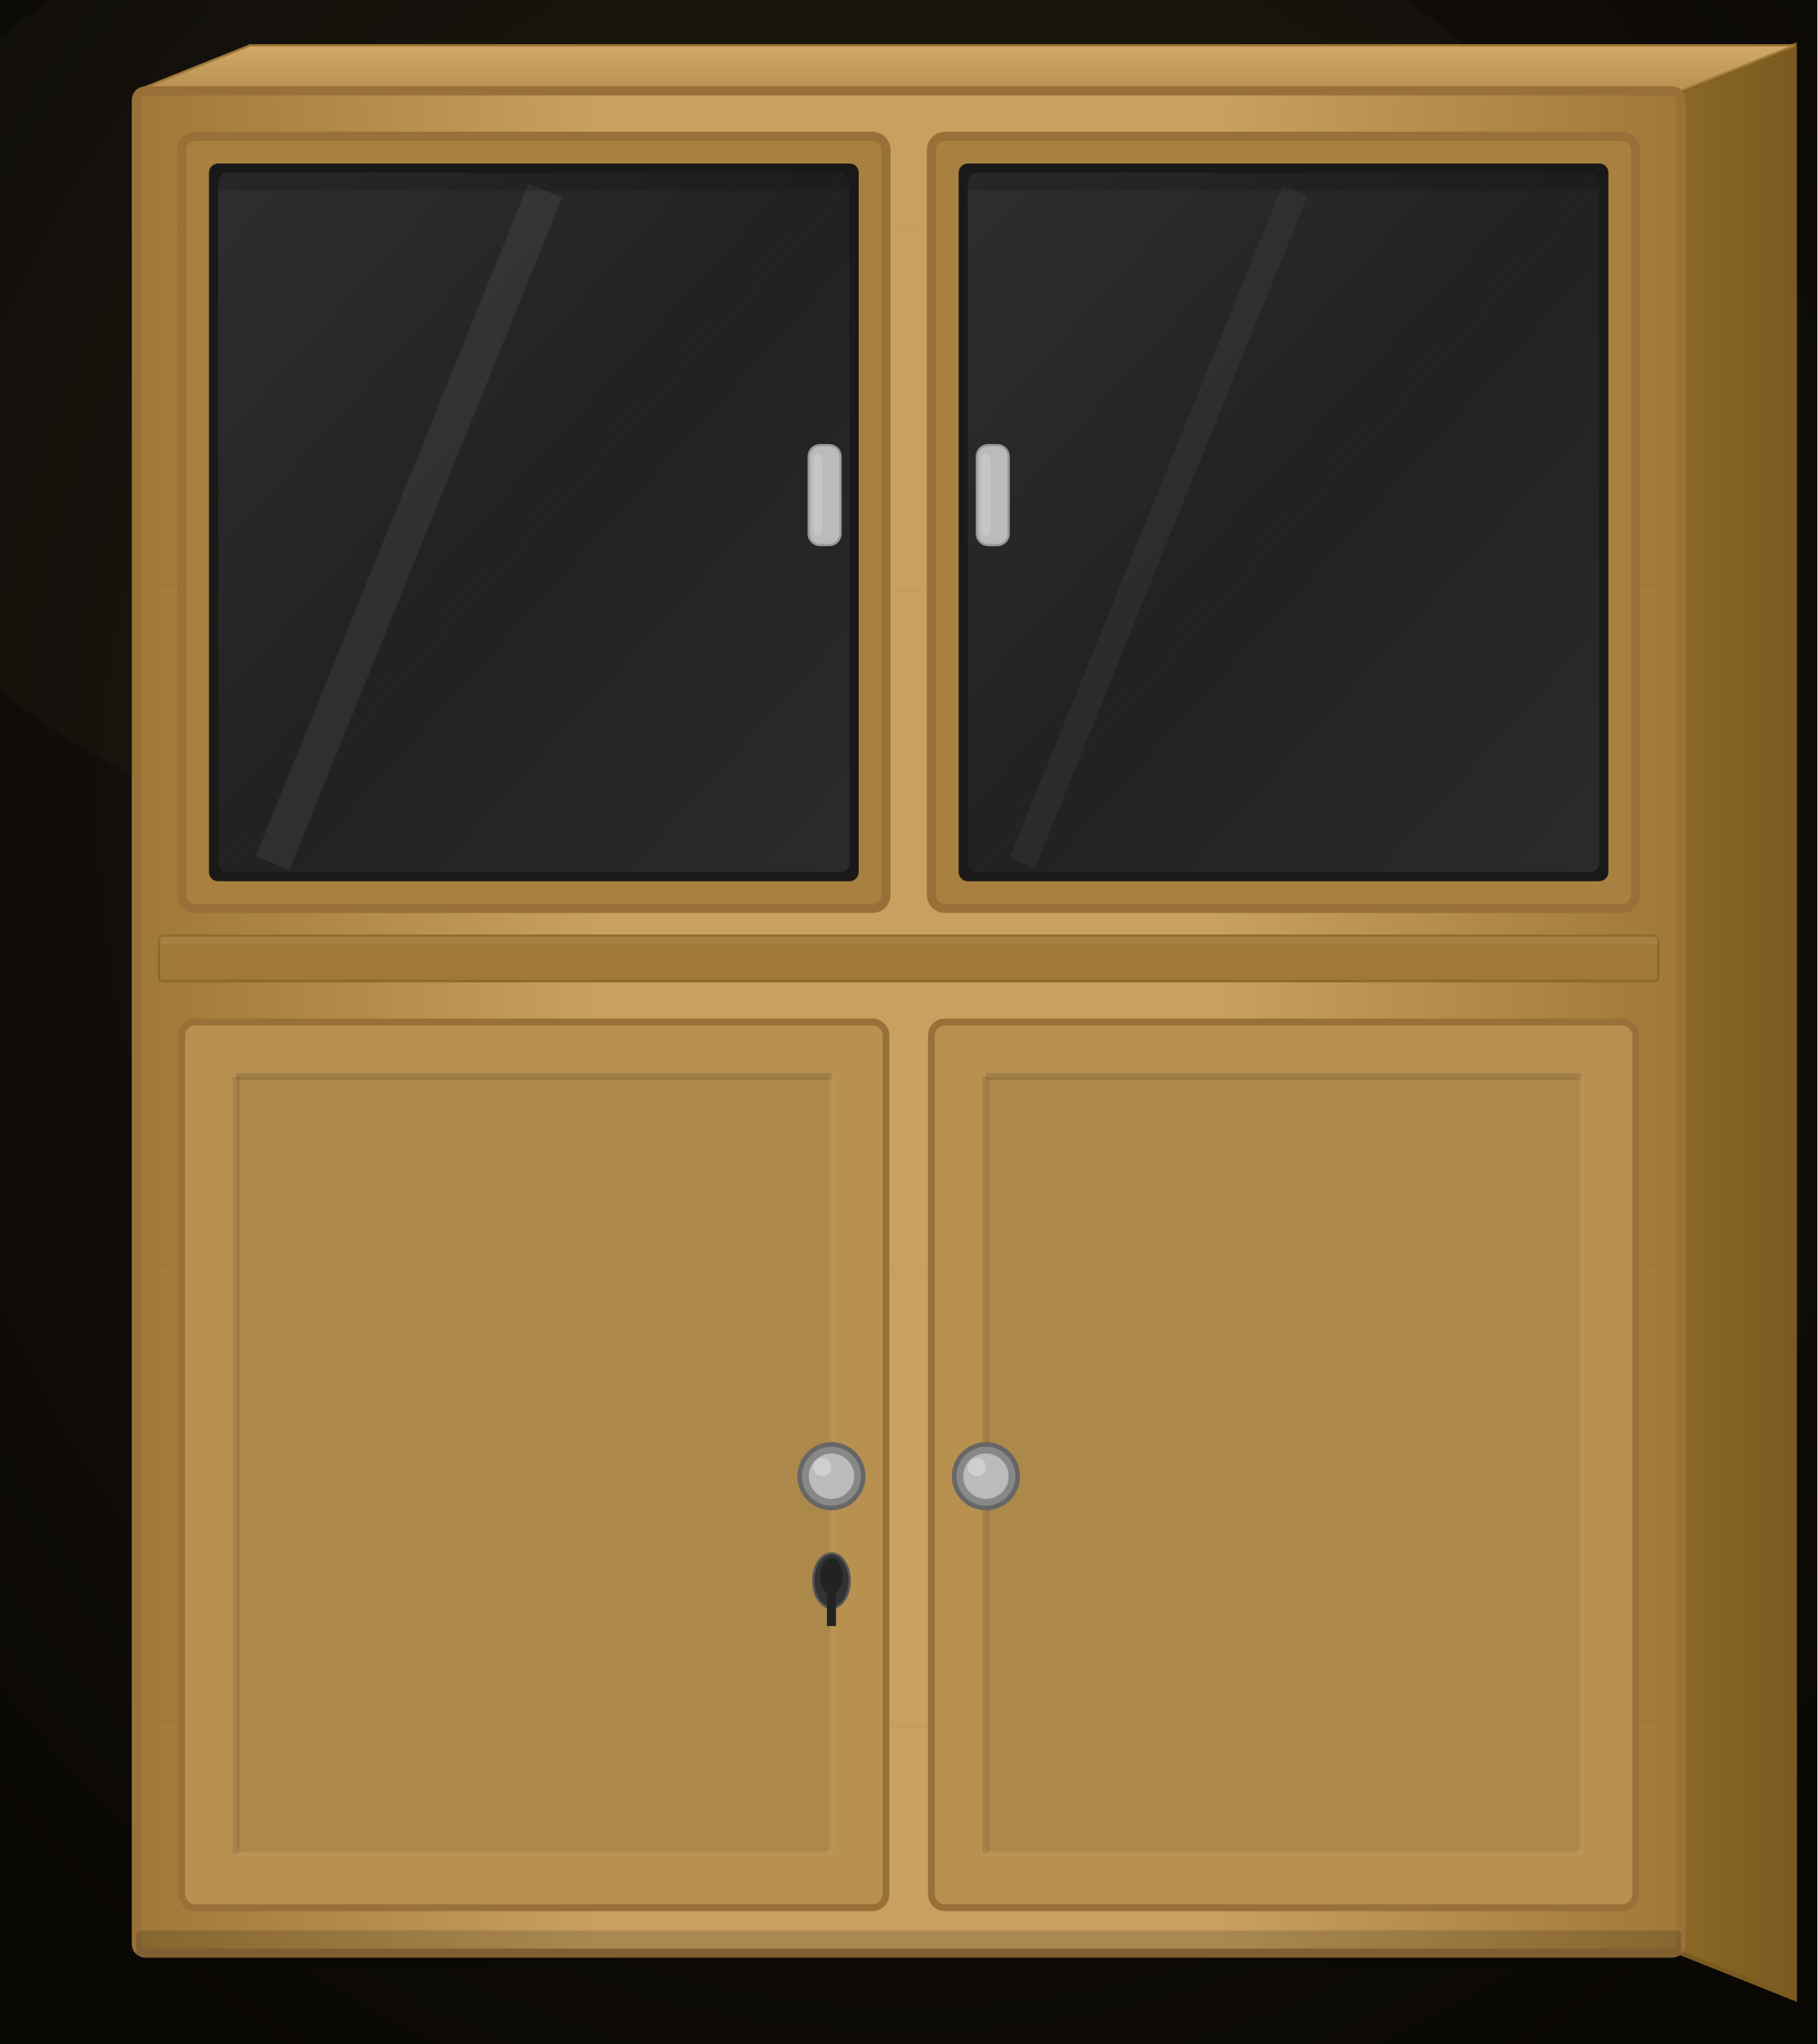
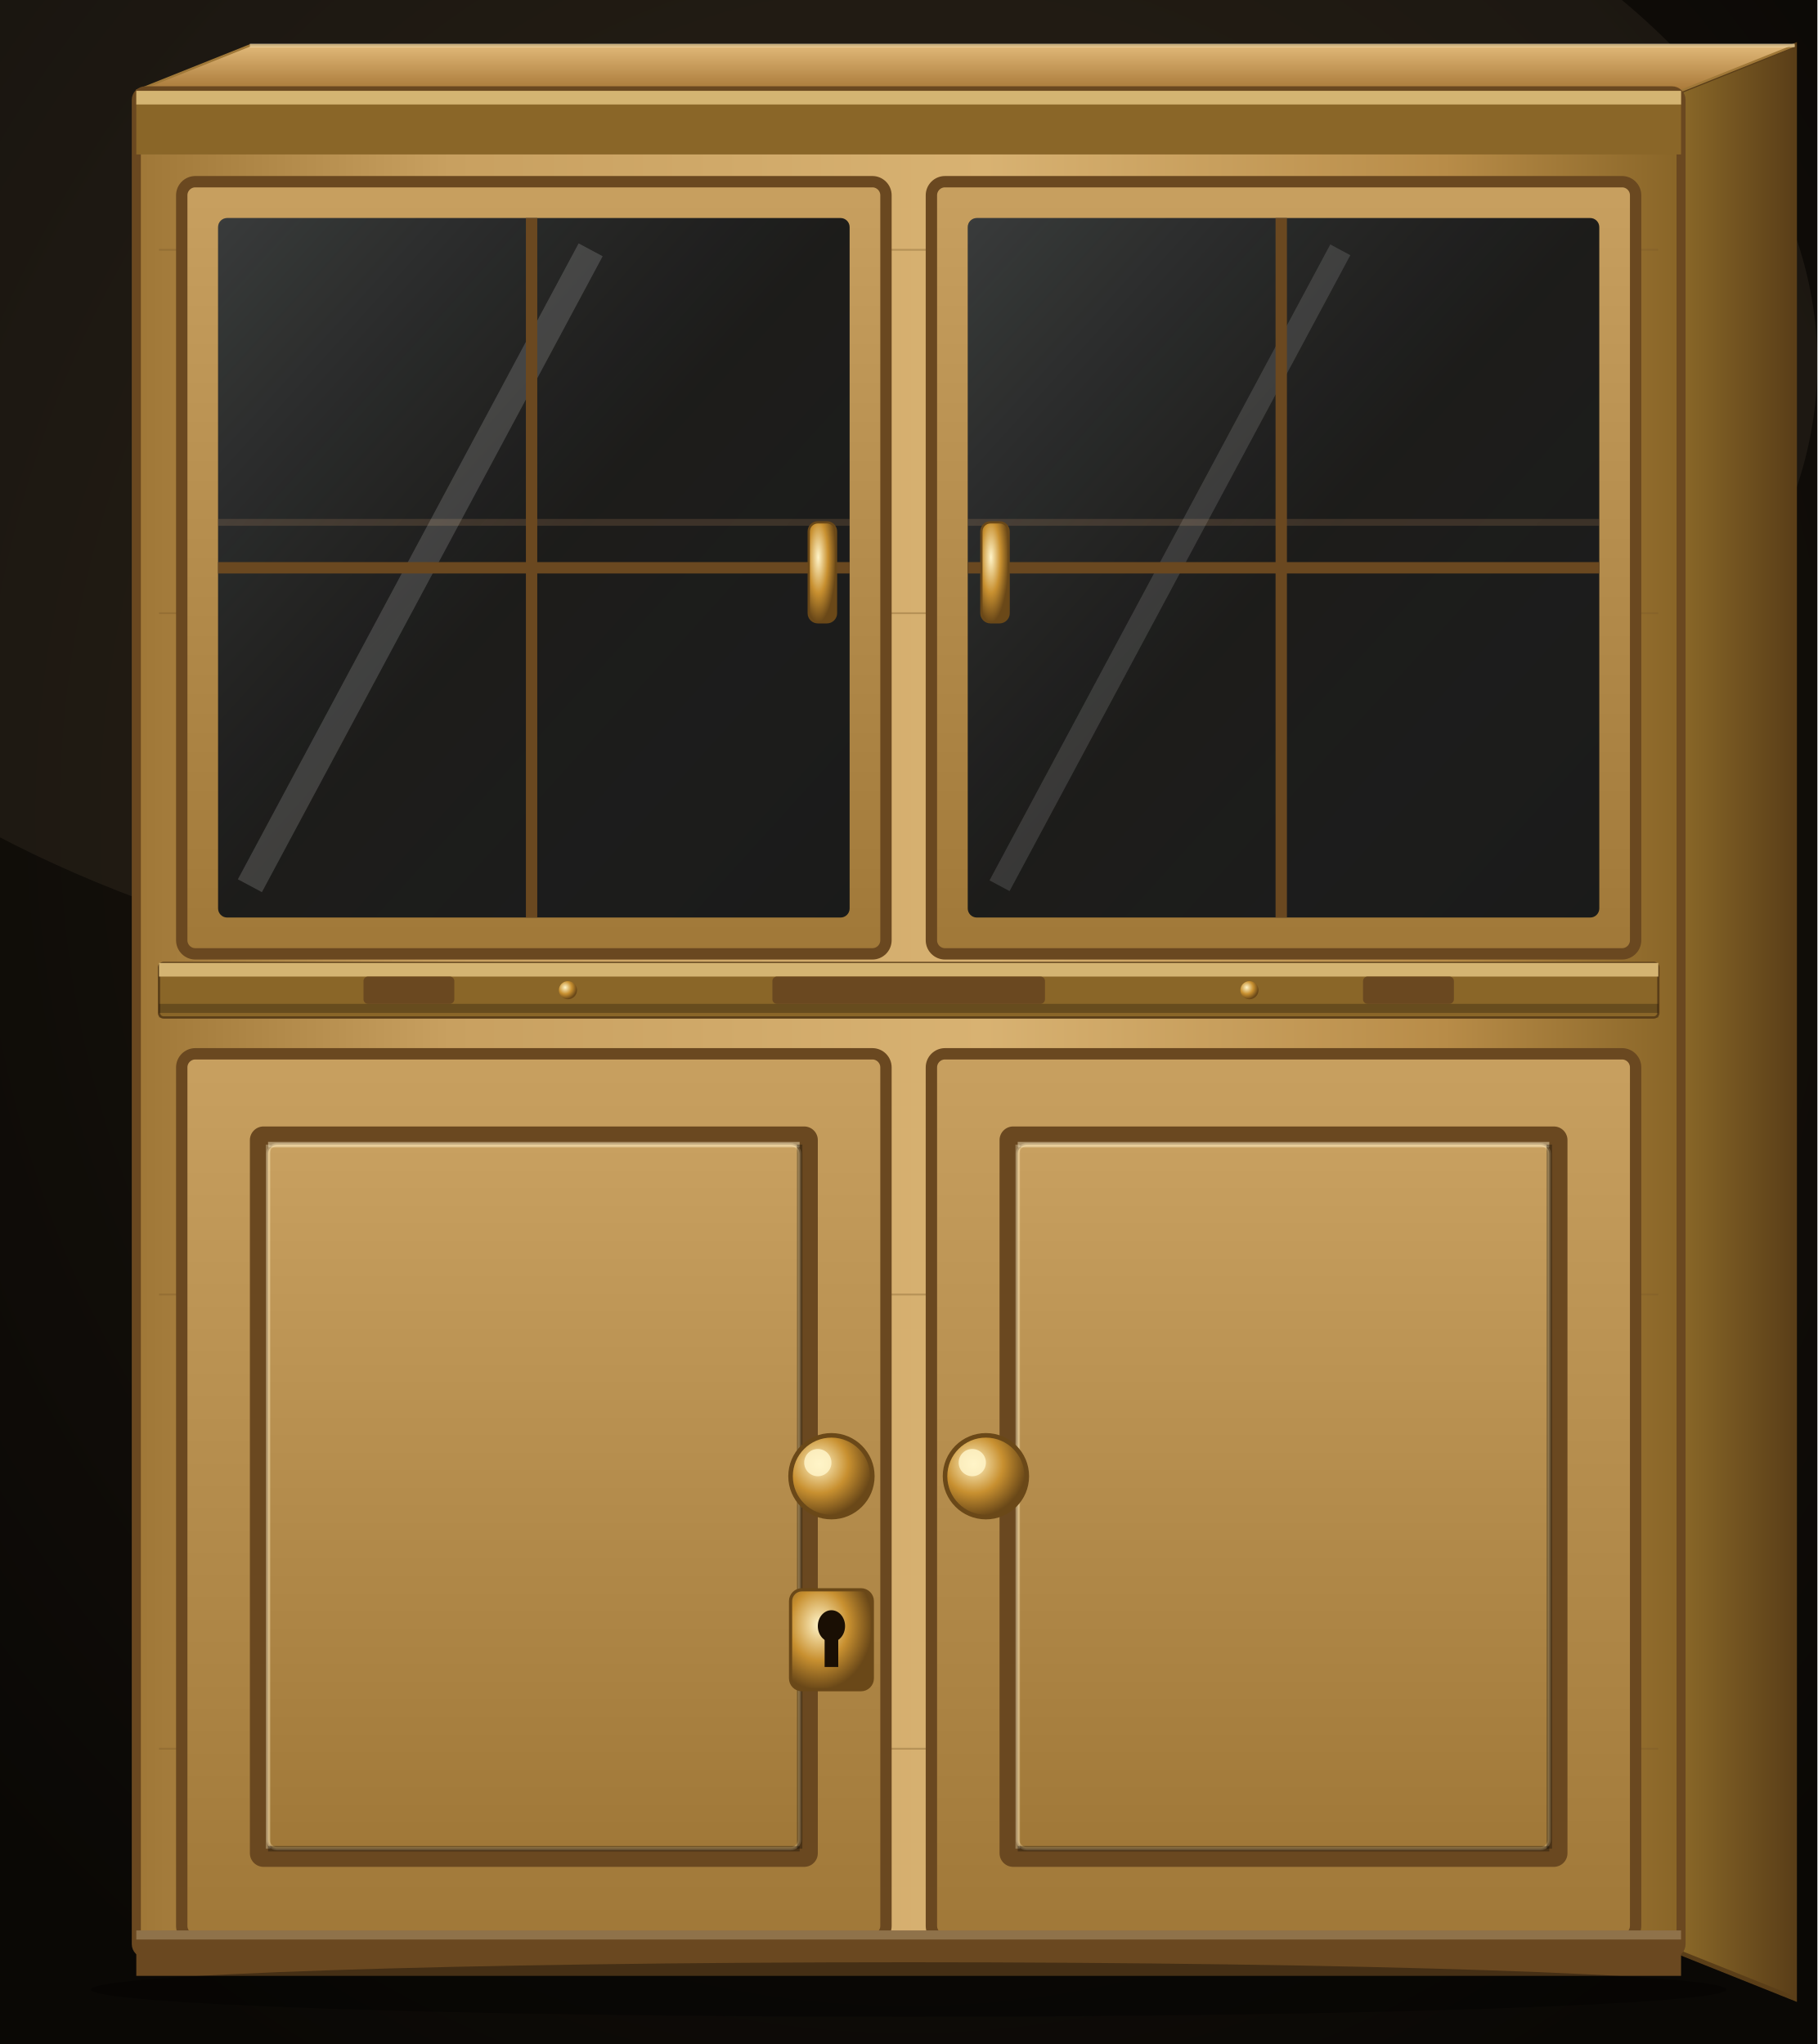
<svg xmlns="http://www.w3.org/2000/svg" width="400" height="450">
  <defs>
    <radialGradient id="zcab" cx="50%" cy="40%" r="70%">
      <stop offset="0%" stop-color="#1e1810" />
      <stop offset="100%" stop-color="#0a0805" />
    </radialGradient>
    <linearGradient id="wood" x1="0" y1="0" x2="1" y2="0">
      <stop offset="0%" stop-color="#a07838" />
-       <stop offset="30%" stop-color="#c8a060" />
-       <stop offset="70%" stop-color="#c8a060" />
-       <stop offset="100%" stop-color="#a07838" />
+       <stop offset="20%" stop-color="#c8a060" />
+       <stop offset="55%" stop-color="#d8b272" />
+       <stop offset="85%" stop-color="#b88c48" />
+       <stop offset="100%" stop-color="#8a6628" />
    </linearGradient>
    <linearGradient id="woodside" x1="0" y1="0" x2="1" y2="0">
      <stop offset="0%" stop-color="#8a6828" />
-       <stop offset="100%" stop-color="#7a5a20" />
+       <stop offset="100%" stop-color="#5a3e18" />
    </linearGradient>
    <linearGradient id="woodtop" x1="0" y1="0" x2="0" y2="1">
-       <stop offset="0%" stop-color="#d0a868" />
-       <stop offset="100%" stop-color="#b89050" />
+       <stop offset="0%" stop-color="#e0b878" />
+       <stop offset="100%" stop-color="#a87838" />
+     </linearGradient>
+     <linearGradient id="cabDoor" x1="0" y1="0" x2="0" y2="1">
+       <stop offset="0%" stop-color="#c8a060" />
+       <stop offset="100%" stop-color="#a07838" />
    </linearGradient>
    <linearGradient id="glass" x1="0" y1="0" x2="1" y2="1">
-       <stop offset="0%" stop-color="rgba(180,210,220,0.12)" />
-       <stop offset="50%" stop-color="rgba(160,190,200,0.06)" />
-       <stop offset="100%" stop-color="rgba(180,210,220,0.1)" />
+       <stop offset="0%" stop-color="rgba(200,220,230,0.2)" />
+       <stop offset="50%" stop-color="rgba(140,160,180,0.06)" />
+       <stop offset="100%" stop-color="rgba(60,80,100,0.12)" />
    </linearGradient>
+     <radialGradient id="brassKnob" cx="35%" cy="35%" r="65%">
+       <stop offset="0%" stop-color="#fff4c8" />
+       <stop offset="55%" stop-color="#c89030" />
+       <stop offset="100%" stop-color="#6a4818" />
+     </radialGradient>
  </defs>
  <rect width="400" height="450" fill="url(#zcab)" />
-   <ellipse cx="160" cy="80" rx="200" ry="120" fill="rgba(255,250,230,0.02)" />
-   <polygon points="370,20 395,10 395,440 370,430" fill="url(#woodside)" stroke="#7a5a20" stroke-width="1" />
+   <ellipse cx="160" cy="80" rx="240" ry="140" fill="rgba(255,228,170,0.06)" />
+   <polygon points="370,20 395,10 395,440 370,430" fill="url(#woodside)" stroke="#5a3e18" stroke-width="1" />
  <polygon points="30,20 370,20 395,10 55,10" fill="url(#woodtop)" stroke="#a07838" stroke-width="0.5" />
-   <rect x="30" y="20" width="340" height="410" rx="2" fill="url(#wood)" stroke="#987038" stroke-width="2" />
-   <g stroke="#b89048" stroke-width="0.3" opacity="0.3">
-     <line x1="35" y1="50" x2="365" y2="50" />
-     <line x1="35" y1="130" x2="365" y2="130" />
-     <line x1="35" y1="280" x2="365" y2="280" />
-     <line x1="35" y1="380" x2="365" y2="380" />
+   <line x1="55" y1="10" x2="395" y2="10" stroke="rgba(255,240,200,0.5)" stroke-width="0.8" />
+   <rect x="30" y="20" width="340" height="410" rx="2" fill="url(#wood)" stroke="#6a4820" stroke-width="2" />
+   <rect x="30" y="20" width="340" height="14" fill="#8a6628" />
+   <rect x="30" y="20" width="340" height="3" fill="#d4b472" />
+   <g stroke="#7a5a28" stroke-width="0.4" opacity="0.35">
+     <line x1="35" y1="55" x2="365" y2="55" />
+     <line x1="35" y1="135" x2="365" y2="135" />
+     <line x1="35" y1="285" x2="365" y2="285" />
+     <line x1="35" y1="385" x2="365" y2="385" />
  </g>
-   <rect x="40" y="30" width="155" height="170" rx="3" fill="#a88040" stroke="#987038" stroke-width="2" />
-   <rect x="205" y="30" width="155" height="170" rx="3" fill="#a88040" stroke="#987038" stroke-width="2" />
-   <rect x="46" y="36" width="143" height="158" fill="#1a1818" rx="2" />
-   <rect x="211" y="36" width="143" height="158" fill="#1a1818" rx="2" />
-   <rect x="48" y="38" width="139" height="154" fill="url(#glass)" rx="2" />
-   <rect x="213" y="38" width="139" height="154" fill="url(#glass)" rx="2" />
-   <line x1="60" y1="190" x2="120" y2="42" stroke="rgba(255,255,255,0.06)" stroke-width="8" />
-   <line x1="225" y1="190" x2="285" y2="42" stroke="rgba(255,255,255,0.04)" stroke-width="6" />
-   <rect x="48" y="38" width="139" height="4" fill="rgba(0,0,0,0.15)" rx="1" />
-   <rect x="213" y="38" width="139" height="4" fill="rgba(0,0,0,0.15)" rx="1" />
-   <rect x="178" y="98" width="7" height="22" rx="2.5" fill="#bbb" stroke="#999" stroke-width="0.5" />
-   <rect x="179" y="100" width="2" height="18" fill="rgba(255,255,255,0.15)" rx="1" />
-   <rect x="215" y="98" width="7" height="22" rx="2.5" fill="#bbb" stroke="#999" stroke-width="0.5" />
-   <rect x="216" y="100" width="2" height="18" fill="rgba(255,255,255,0.15)" rx="1" />
-   <rect x="35" y="212" width="330" height="4" fill="rgba(0,0,0,0.2)" />
-   <rect x="35" y="206" width="330" height="10" rx="1" fill="#a07838" stroke="#8a6828" stroke-width="0.5" />
-   <rect x="35" y="206" width="330" height="2" fill="rgba(255,255,255,0.06)" />
-   <rect x="40" y="225" width="155" height="195" rx="3" fill="#b89050" stroke="#987038" stroke-width="1.5" />
-   <rect x="205" y="225" width="155" height="195" rx="3" fill="#b89050" stroke="#987038" stroke-width="1.5" />
-   <rect x="52" y="237" width="131" height="171" fill="rgba(0,0,0,0.06)" rx="2" />
-   <line x1="52" y1="237" x2="183" y2="237" stroke="rgba(0,0,0,0.12)" stroke-width="1.5" />
-   <line x1="52" y1="237" x2="52" y2="408" stroke="rgba(0,0,0,0.1)" stroke-width="1.5" />
-   <line x1="183" y1="237" x2="183" y2="408" stroke="rgba(255,255,255,0.04)" stroke-width="1" />
-   <line x1="52" y1="408" x2="183" y2="408" stroke="rgba(255,255,255,0.04)" stroke-width="1" />
-   <rect x="217" y="237" width="131" height="171" fill="rgba(0,0,0,0.06)" rx="2" />
-   <line x1="217" y1="237" x2="348" y2="237" stroke="rgba(0,0,0,0.12)" stroke-width="1.5" />
-   <line x1="217" y1="237" x2="217" y2="408" stroke="rgba(0,0,0,0.1)" stroke-width="1.5" />
-   <line x1="348" y1="237" x2="348" y2="408" stroke="rgba(255,255,255,0.04)" stroke-width="1" />
-   <line x1="217" y1="408" x2="348" y2="408" stroke="rgba(255,255,255,0.04)" stroke-width="1" />
-   <circle cx="183" cy="325" r="7" fill="#888" stroke="#666" stroke-width="1" />
-   <circle cx="183" cy="325" r="5" fill="#bbb" />
-   <circle cx="181" cy="323" r="2" fill="rgba(255,255,255,0.3)" />
-   <circle cx="217" cy="325" r="7" fill="#888" stroke="#666" stroke-width="1" />
-   <circle cx="217" cy="325" r="5" fill="#bbb" />
-   <circle cx="215" cy="323" r="2" fill="rgba(255,255,255,0.3)" />
-   <ellipse cx="183" cy="348" rx="4" ry="6" fill="#333" stroke="#555" stroke-width="0.5" />
-   <ellipse cx="183" cy="347" rx="2.5" ry="4" fill="#222" />
-   <rect x="182" y="351" width="2" height="7" fill="#222" />
-   <rect x="30" y="425" width="340" height="8" fill="rgba(0,0,0,0.15)" rx="1" />
+   <rect x="40" y="40" width="155" height="170" rx="3" fill="url(#cabDoor)" stroke="#6a4820" stroke-width="2.5" />
+   <rect x="205" y="40" width="155" height="170" rx="3" fill="url(#cabDoor)" stroke="#6a4820" stroke-width="2.5" />
+   <rect x="48" y="48" width="139" height="154" fill="#151310" rx="2" />
+   <rect x="213" y="48" width="139" height="154" fill="#151310" rx="2" />
+   <line x1="48" y1="115" x2="187" y2="115" stroke="rgba(120,90,60,0.35)" stroke-width="1.5" />
+   <line x1="213" y1="115" x2="352" y2="115" stroke="rgba(120,90,60,0.35)" stroke-width="1.5" />
+   <rect x="48" y="48" width="139" height="154" fill="url(#glass)" rx="2" />
+   <rect x="213" y="48" width="139" height="154" fill="url(#glass)" rx="2" />
+   <path d="M55 195 L130 55" stroke="rgba(255,255,255,0.22)" stroke-width="6" fill="none" opacity="0.7" />
+   <path d="M220 195 L295 55" stroke="rgba(255,255,255,0.18)" stroke-width="5" fill="none" opacity="0.7" />
+   <g stroke="#6a4820" stroke-width="2.5">
+     <line x1="117" y1="48" x2="117" y2="202" />
+     <line x1="48" y1="125" x2="187" y2="125" />
+     <line x1="282" y1="48" x2="282" y2="202" />
+     <line x1="213" y1="125" x2="352" y2="125" />
+   </g>
+   <rect x="178" y="115" width="6" height="22" rx="2" fill="url(#brassKnob)" stroke="#6a4818" stroke-width="0.5" />
+   <rect x="216" y="115" width="6" height="22" rx="2" fill="url(#brassKnob)" stroke="#6a4818" stroke-width="0.5" />
+   <rect x="35" y="220" width="330" height="4" fill="rgba(0,0,0,0.25)" />
+   <rect x="35" y="212" width="330" height="12" rx="1" fill="#8a6628" stroke="#5a3e18" stroke-width="0.5" />
+   <rect x="35" y="212" width="330" height="3" fill="#d4b472" />
+   <rect x="35" y="221" width="330" height="2" fill="rgba(0,0,0,0.25)" />
+   <rect x="80" y="215" width="20" height="6" rx="1" fill="#6a4820" />
+   <rect x="170" y="215" width="60" height="6" rx="1" fill="#6a4820" />
+   <rect x="300" y="215" width="20" height="6" rx="1" fill="#6a4820" />
+   <circle cx="125" cy="218" r="2" fill="url(#brassKnob)" />
+   <circle cx="275" cy="218" r="2" fill="url(#brassKnob)" />
+   <rect x="40" y="232" width="155" height="195" rx="3" fill="url(#cabDoor)" stroke="#6a4820" stroke-width="2.5" />
+   <rect x="205" y="232" width="155" height="195" rx="3" fill="url(#cabDoor)" stroke="#6a4820" stroke-width="2.5" />
+   <rect x="55" y="248" width="125" height="163" rx="3" fill="#6a4820" />
+   <rect x="59" y="252" width="117" height="155" rx="2" fill="url(#cabDoor)" stroke="rgba(255,230,180,0.3)" stroke-width="0.7" />
+   <line x1="59" y1="252" x2="176" y2="252" stroke="rgba(255,240,200,0.45)" stroke-width="1.2" />
+   <line x1="59" y1="252" x2="59" y2="407" stroke="rgba(255,240,200,0.3)" stroke-width="1" />
+   <line x1="176" y1="252" x2="176" y2="407" stroke="rgba(0,0,0,0.3)" stroke-width="1.2" />
+   <line x1="59" y1="407" x2="176" y2="407" stroke="rgba(0,0,0,0.3)" stroke-width="1.2" />
+   <rect x="220" y="248" width="125" height="163" rx="3" fill="#6a4820" />
+   <rect x="224" y="252" width="117" height="155" rx="2" fill="url(#cabDoor)" stroke="rgba(255,230,180,0.3)" stroke-width="0.7" />
+   <line x1="224" y1="252" x2="341" y2="252" stroke="rgba(255,240,200,0.45)" stroke-width="1.2" />
+   <line x1="224" y1="252" x2="224" y2="407" stroke="rgba(255,240,200,0.3)" stroke-width="1" />
+   <line x1="341" y1="252" x2="341" y2="407" stroke="rgba(0,0,0,0.3)" stroke-width="1.2" />
+   <line x1="224" y1="407" x2="341" y2="407" stroke="rgba(0,0,0,0.3)" stroke-width="1.2" />
+   <circle cx="183" cy="325" r="9" fill="url(#brassKnob)" stroke="#6a4818" stroke-width="1" />
+   <circle cx="180" cy="322" r="3" fill="#fff4c8" opacity="0.85" />
+   <circle cx="217" cy="325" r="9" fill="url(#brassKnob)" stroke="#6a4818" stroke-width="1" />
+   <circle cx="214" cy="322" r="3" fill="#fff4c8" opacity="0.85" />
+   <rect x="174" y="350" width="18" height="22" rx="2.5" fill="url(#brassKnob)" stroke="#6a4818" stroke-width="0.7" />
+   <ellipse cx="183" cy="358" rx="3" ry="3.5" fill="#1a0f04" />
+   <rect x="181.5" y="358" width="3" height="9" fill="#1a0f04" />
+   <rect x="30" y="425" width="340" height="10" fill="#6a4820" />
+   <rect x="30" y="425" width="340" height="2" fill="rgba(255,240,200,0.25)" />
+   <ellipse cx="200" cy="438" rx="180" ry="6" fill="rgba(0,0,0,0.35)" />
</svg>
